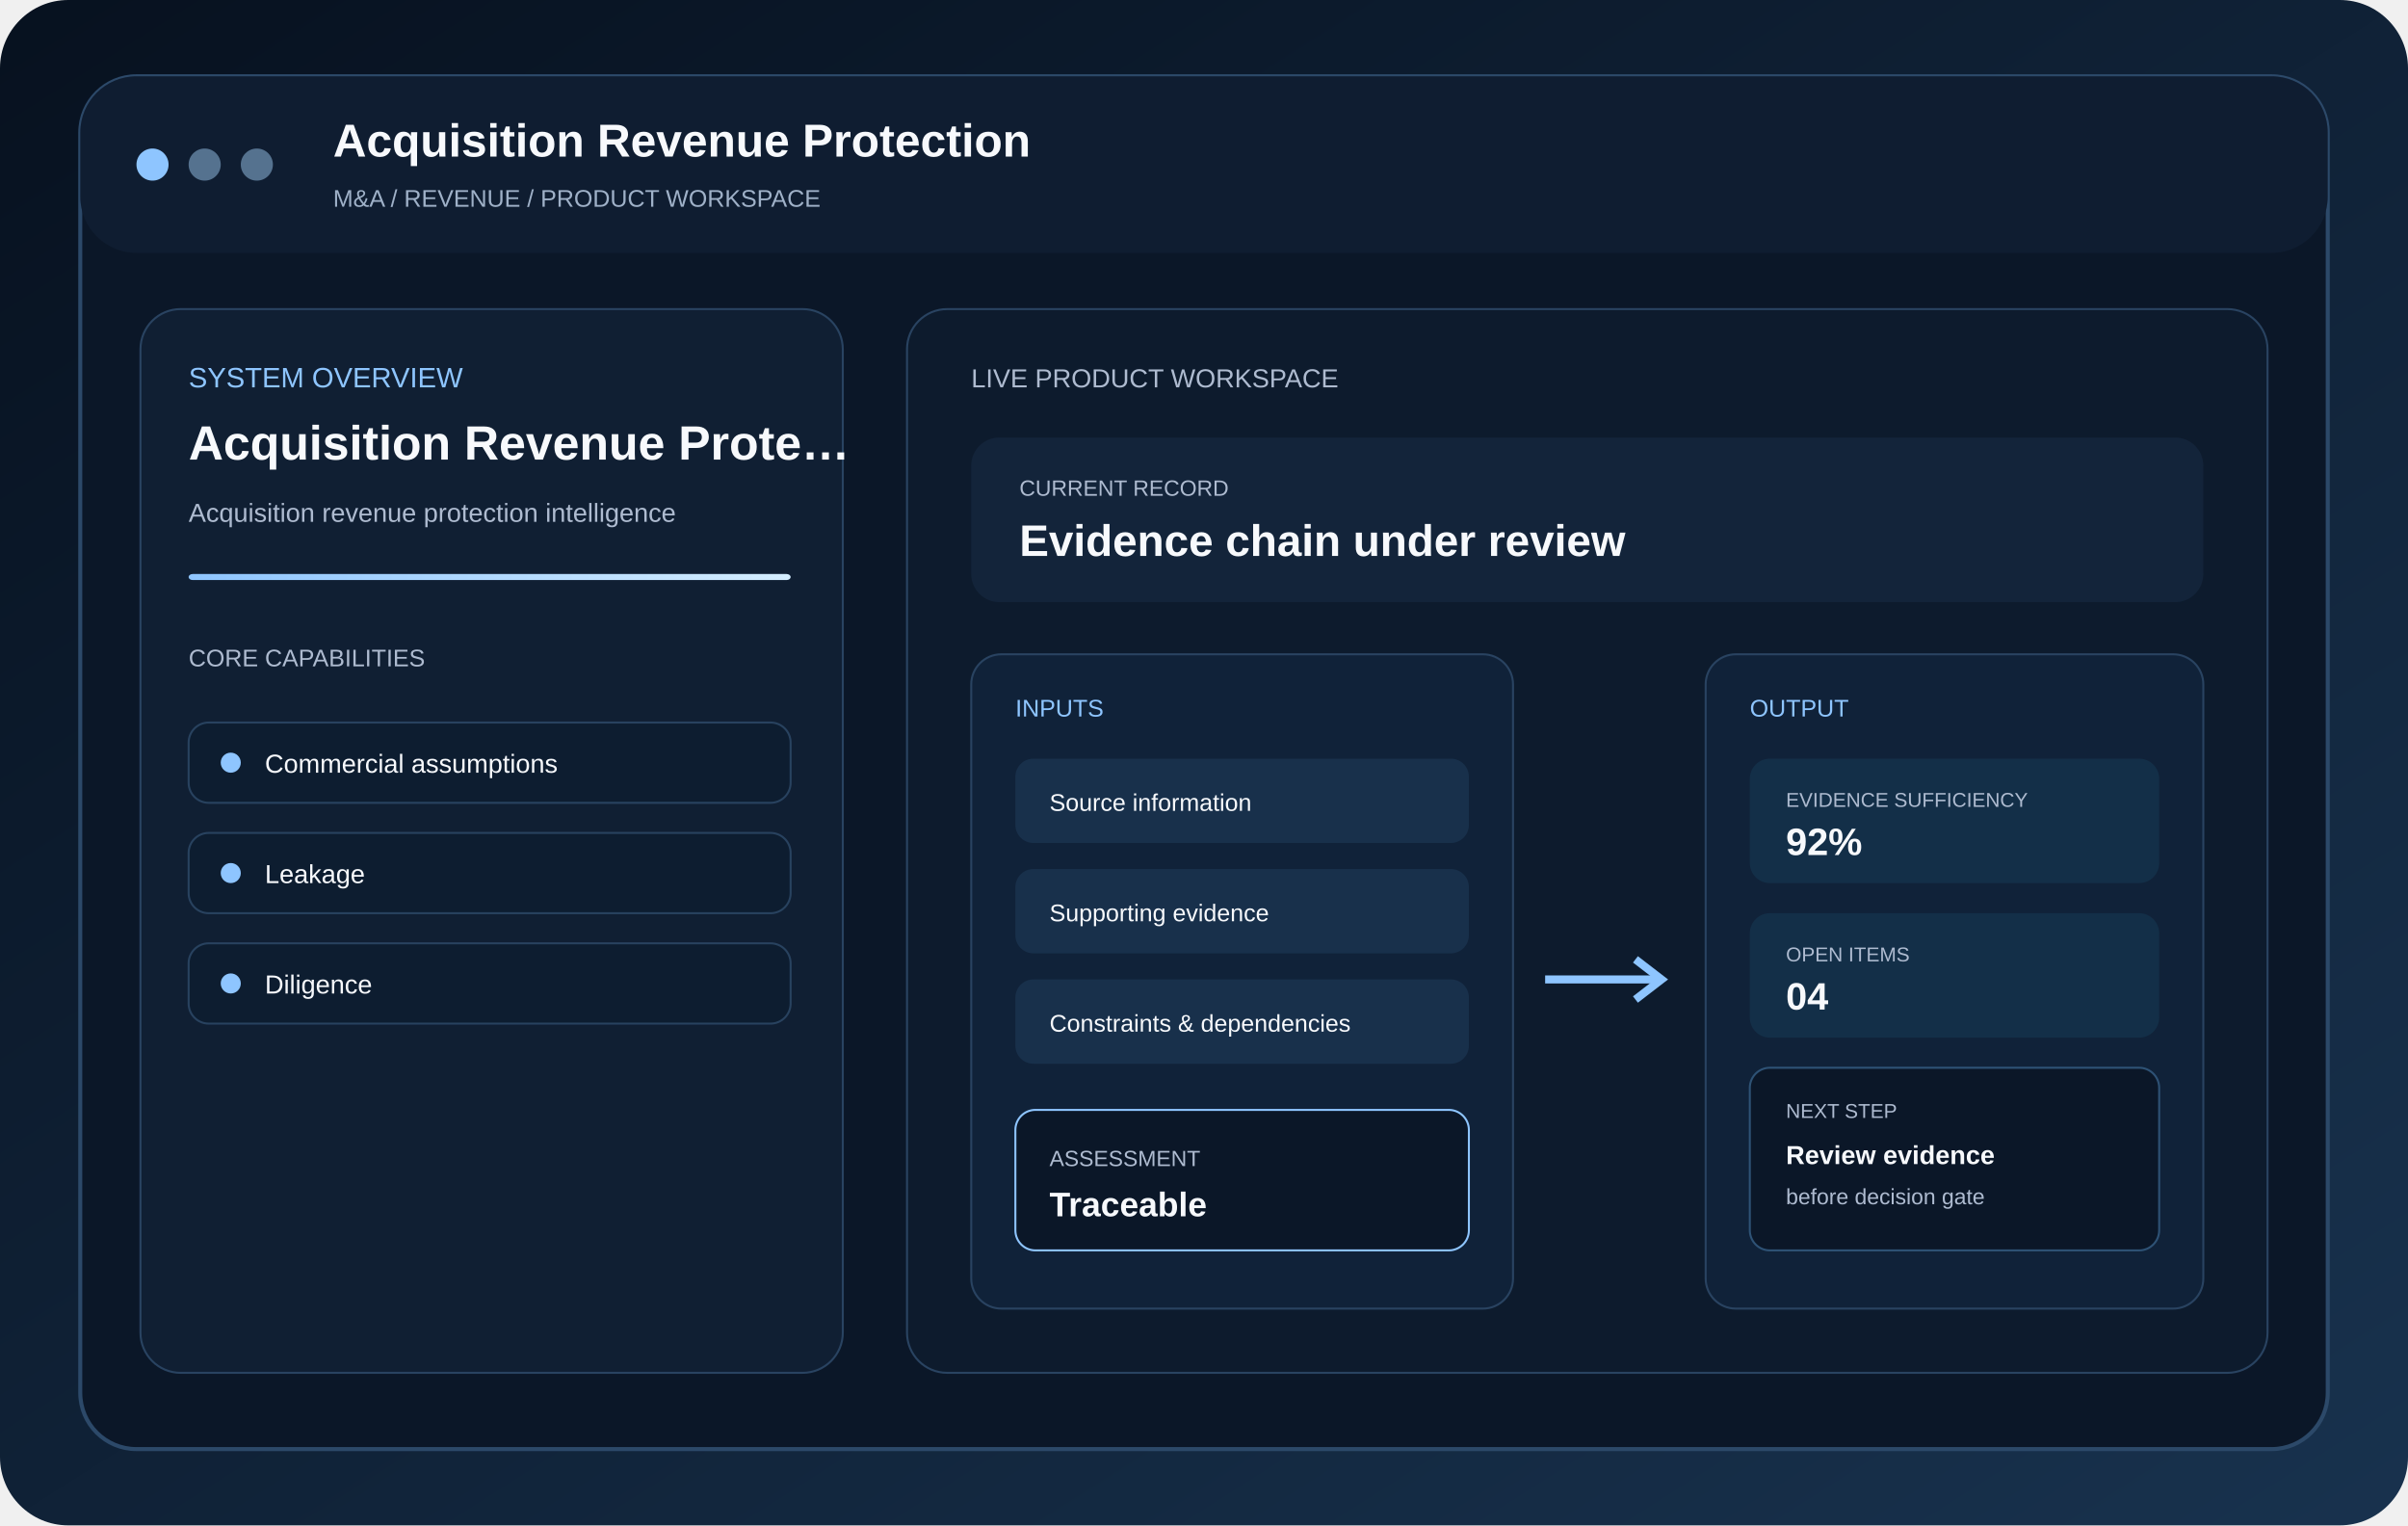
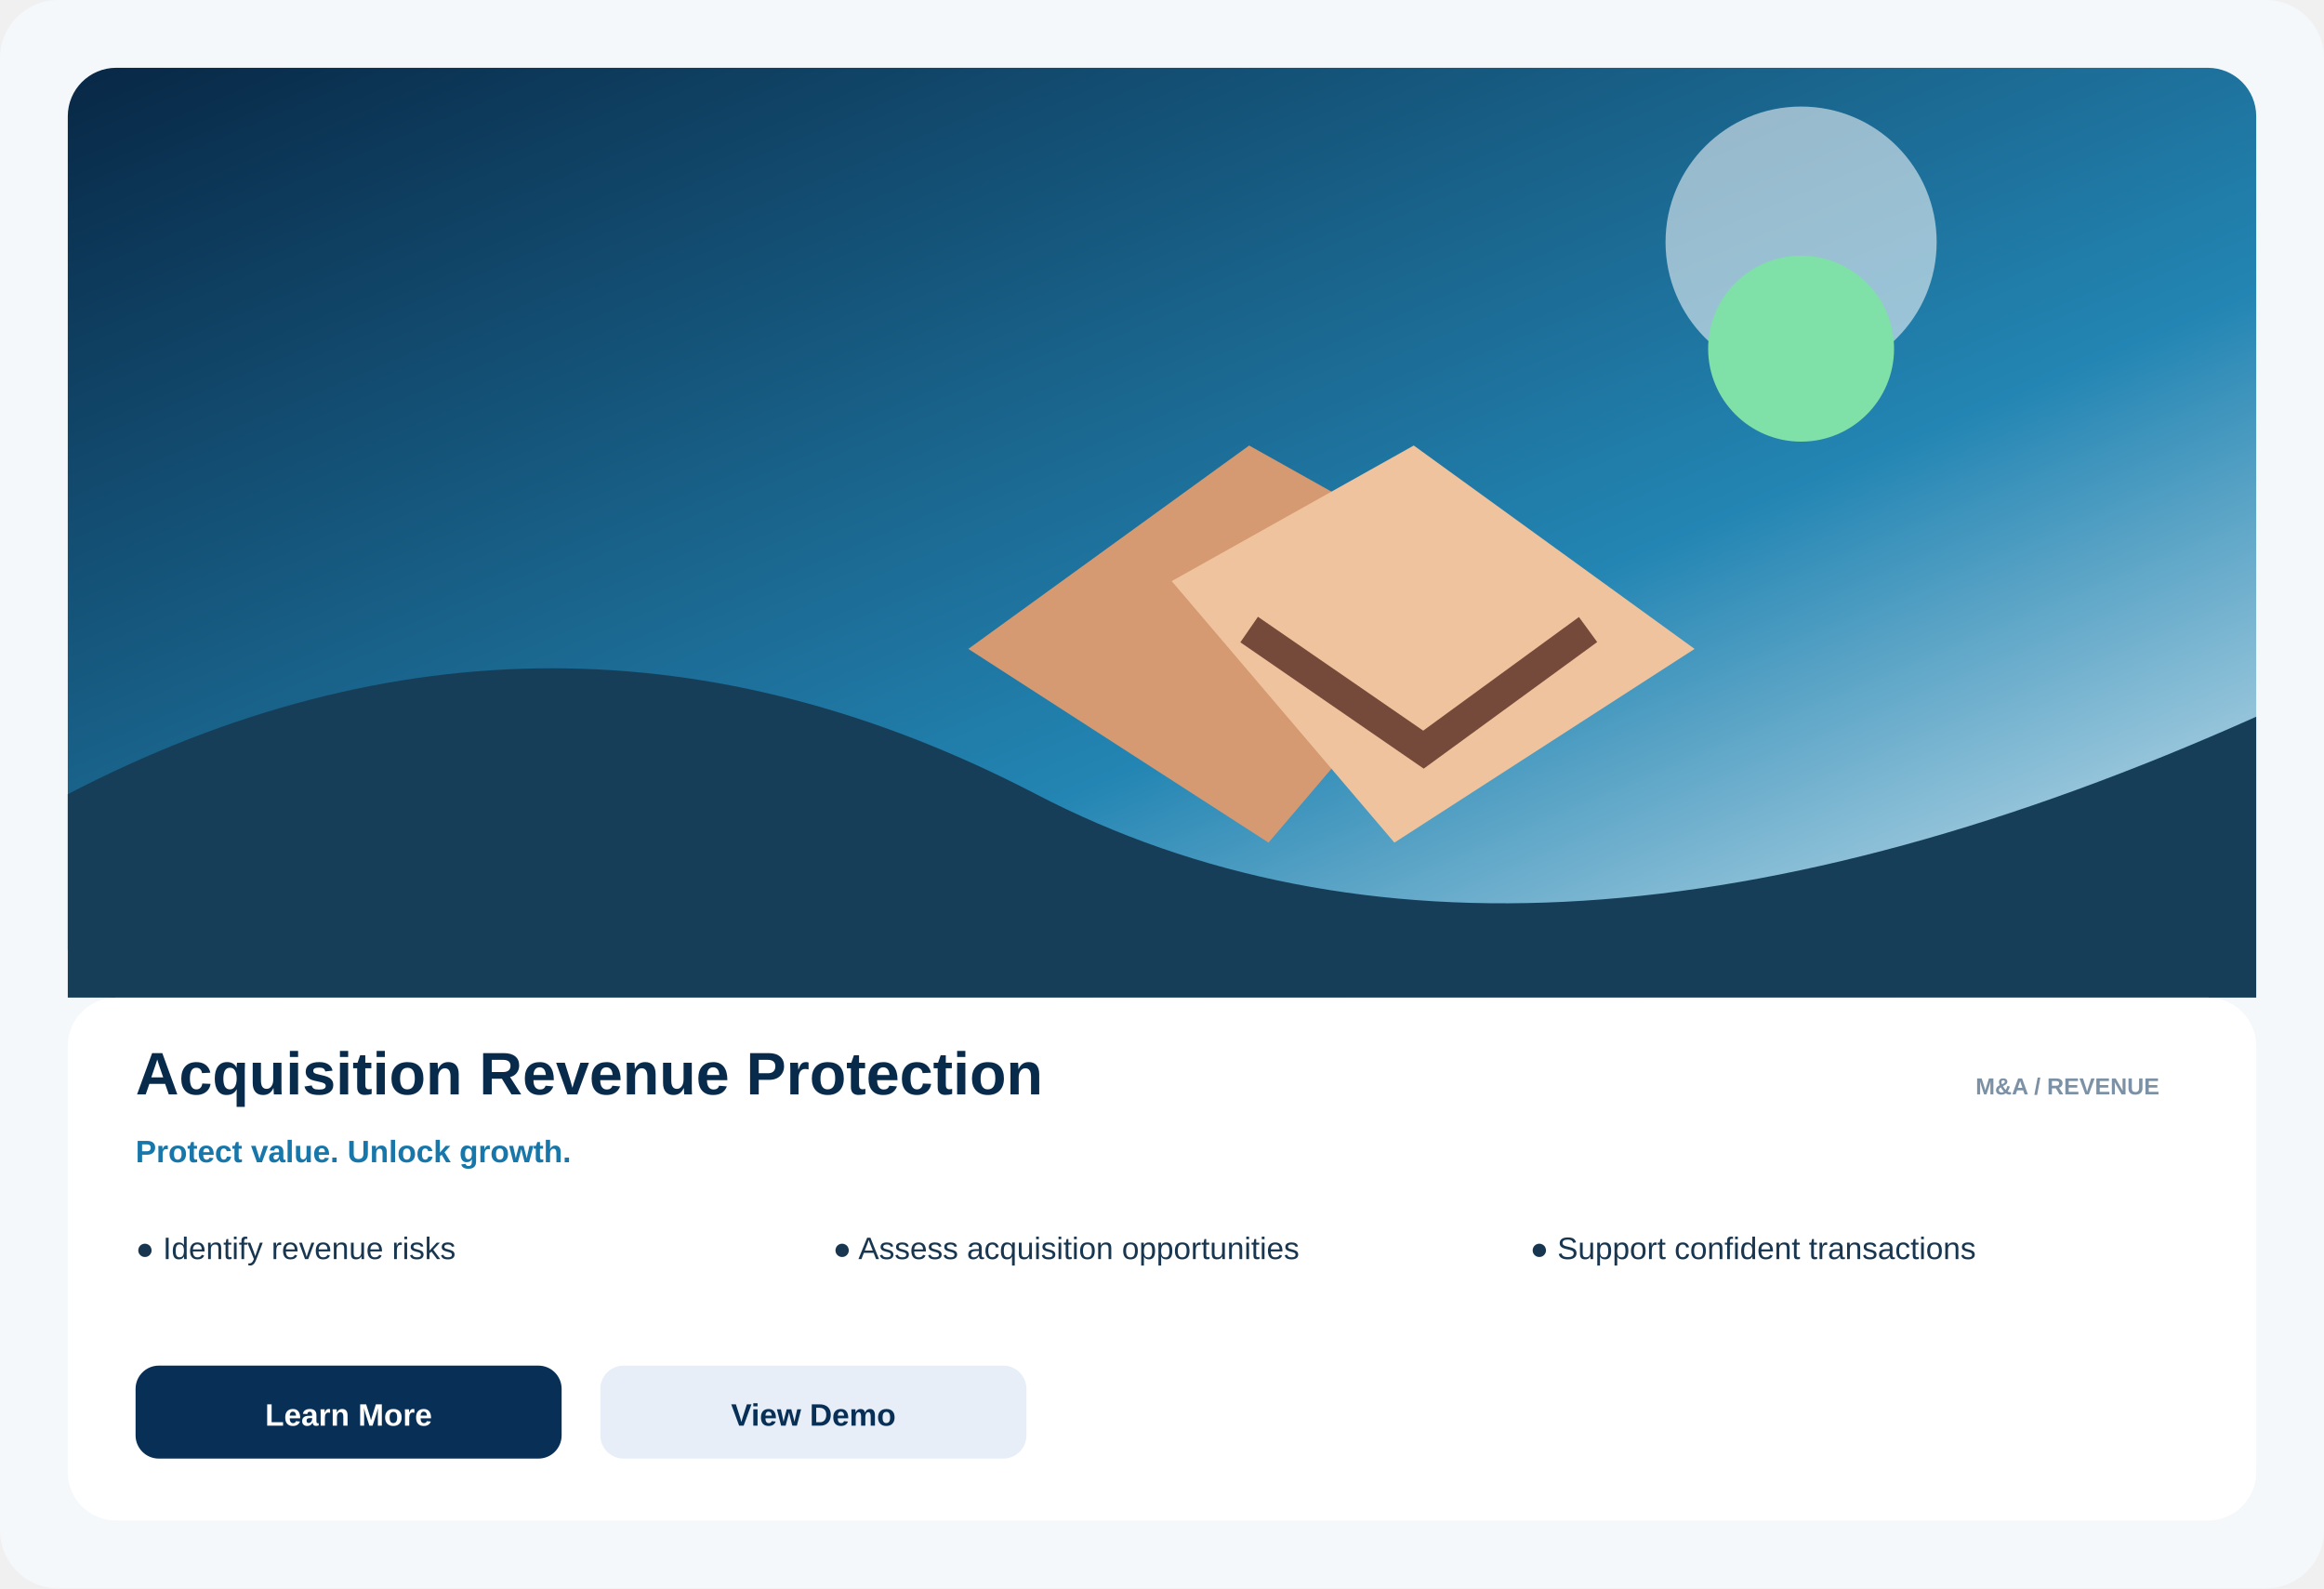
- <svg xmlns="http://www.w3.org/2000/svg" viewBox="0 0 1200 760" role="img" aria-label="Acquisition Revenue Protection professional product visual">
+ <svg xmlns="http://www.w3.org/2000/svg" viewBox="0 0 1200 820">
  <defs>
-     <linearGradient id="b" x1="0" y1="0" x2="1" y2="1">
-       <stop stop-color="#07111f" />
-       <stop offset="1" stop-color="#18324e" />
-     </linearGradient>
-     <linearGradient id="a">
-       <stop stop-color="#8ec5ff" />
-       <stop offset="1" stop-color="#d4edff" />
+     <linearGradient id="b" y2="1">
+       <stop stop-color="#082846" />
+       <stop offset=".62" stop-color="#2385b3" />
+       <stop offset="1" stop-color="#dcecf3" />
    </linearGradient>
  </defs>
-   <rect width="1200" height="760" rx="34" fill="url(#b)" />
-   <rect x="40" y="38" width="1120" height="684" rx="28" fill="#0b1728" stroke="#2c4969" stroke-width="2" />
-   <rect x="40" y="38" width="1120" height="88" rx="28" fill="#0f1d31" />
-   <circle cx="76" cy="82" r="8" fill="#8ec5ff" />
-   <circle cx="102" cy="82" r="8" fill="#55728f" />
-   <circle cx="128" cy="82" r="8" fill="#55728f" />
-   <text x="166" y="78" font-family="Arial,sans-serif" font-size="23" font-weight="700" fill="#f7f9fc">Acquisition Revenue Protection</text>
-   <text x="166" y="103" font-family="Arial,sans-serif" font-size="12" fill="#9fb1c8">M&amp;A / REVENUE  /  PRODUCT WORKSPACE</text>
-   <rect x="70" y="154" width="350" height="530" rx="20" fill="#101f33" stroke="#294361" />
-   <text x="94" y="193" font-family="Arial,sans-serif" font-size="14" fill="#8ec5ff">SYSTEM OVERVIEW</text>
-   <text x="94" y="229" font-family="Arial,sans-serif" font-size="24" font-weight="700" fill="#f7f9fc">Acquisition Revenue Prote…</text>
-   <text x="94" y="260" font-family="Arial,sans-serif" font-size="13" fill="#aebbd0">Acquisition revenue protection intelligence</text>
-   <rect x="94" y="286" width="300" height="3" rx="2" fill="url(#a)" />
-   <text x="94" y="332" font-family="Arial,sans-serif" font-size="12" fill="#aebbd0">CORE CAPABILITIES</text>
-   <g transform="translate(94 360)">
-     <rect width="300" height="40" rx="10" fill="#0d1d30" stroke="#28425f" />
-     <circle cx="21" cy="20" r="5" fill="#8ec5ff" />
-     <text x="38" y="25" font-family="Arial,sans-serif" font-size="13" fill="#f7f9fc">Commercial assumptions</text>
-   </g>
-   <g transform="translate(94 415)">
-     <rect width="300" height="40" rx="10" fill="#0d1d30" stroke="#28425f" />
-     <circle cx="21" cy="20" r="5" fill="#8ec5ff" />
-     <text x="38" y="25" font-family="Arial,sans-serif" font-size="13" fill="#f7f9fc">Leakage</text>
-   </g>
-   <g transform="translate(94 470)">
-     <rect width="300" height="40" rx="10" fill="#0d1d30" stroke="#28425f" />
-     <circle cx="21" cy="20" r="5" fill="#8ec5ff" />
-     <text x="38" y="25" font-family="Arial,sans-serif" font-size="13" fill="#f7f9fc">Diligence</text>
-   </g>
-   <rect x="452" y="154" width="678" height="530" rx="20" fill="#0d1b2d" stroke="#294361" />
-   <text x="484" y="193" font-family="Arial,sans-serif" font-size="13" fill="#aebbd0">LIVE PRODUCT WORKSPACE</text>
-   <rect x="484" y="218" width="614" height="82" rx="14" fill="#13243a" />
-   <text x="508" y="247" font-family="Arial,sans-serif" font-size="11" fill="#aebbd0">CURRENT RECORD</text>
-   <text x="508" y="277" font-family="Arial,sans-serif" font-size="22" font-weight="700" fill="#f7f9fc">Evidence chain under review</text>
-   <rect x="484" y="326" width="270" height="326" rx="15" fill="#102239" stroke="#294361" />
-   <text x="506" y="357" font-family="Arial,sans-serif" font-size="12" fill="#8ec5ff">INPUTS</text>
-   <rect x="506" y="378" width="226" height="42" rx="9" fill="#18304b" />
-   <text x="523" y="404" font-family="Arial,sans-serif" font-size="12" fill="#f7f9fc">Source information</text>
-   <rect x="506" y="433" width="226" height="42" rx="9" fill="#18304b" />
-   <text x="523" y="459" font-family="Arial,sans-serif" font-size="12" fill="#f7f9fc">Supporting evidence</text>
-   <rect x="506" y="488" width="226" height="42" rx="9" fill="#18304b" />
-   <text x="523" y="514" font-family="Arial,sans-serif" font-size="12" fill="#f7f9fc">Constraints &amp; dependencies</text>
-   <rect x="506" y="553" width="226" height="70" rx="10" fill="#0b1728" stroke="#8ec5ff" />
-   <text x="523" y="581" font-family="Arial,sans-serif" font-size="11" fill="#aebbd0">ASSESSMENT</text>
-   <text x="523" y="606" font-family="Arial,sans-serif" font-size="17" font-weight="700" fill="#f7f9fc">Traceable</text>
-   <path d="M770 488h55" stroke="#8ec5ff" stroke-width="4" />
-   <path d="M815 478l13 10-13 10" fill="none" stroke="#8ec5ff" stroke-width="4" />
-   <rect x="850" y="326" width="248" height="326" rx="15" fill="#102239" stroke="#294361" />
-   <text x="872" y="357" font-family="Arial,sans-serif" font-size="12" fill="#8ec5ff">OUTPUT</text>
-   <rect x="872" y="378" width="204" height="62" rx="10" fill="#132f48" />
-   <text x="890" y="402" font-family="Arial,sans-serif" font-size="10" fill="#aebbd0">EVIDENCE SUFFICIENCY</text>
-   <text x="890" y="426" font-family="Arial,sans-serif" font-size="19" font-weight="700" fill="#f7f9fc">92%</text>
-   <rect x="872" y="455" width="204" height="62" rx="10" fill="#132f48" />
-   <text x="890" y="479" font-family="Arial,sans-serif" font-size="10" fill="#aebbd0">OPEN ITEMS</text>
-   <text x="890" y="503" font-family="Arial,sans-serif" font-size="19" font-weight="700" fill="#f7f9fc">04</text>
-   <rect x="872" y="532" width="204" height="91" rx="10" fill="#0b1728" stroke="#2e5275" />
-   <text x="890" y="557" font-family="Arial,sans-serif" font-size="10" fill="#aebbd0">NEXT STEP</text>
-   <text x="890" y="580" font-family="Arial,sans-serif" font-size="13" font-weight="700" fill="#f7f9fc">Review evidence</text>
-   <text x="890" y="600" font-family="Arial,sans-serif" font-size="11" fill="#aebbd0">before decision gate</text>
+   <rect width="1200" height="820" rx="30" fill="#f4f8fb" />
+   <rect x="35" y="35" width="1130" height="480" rx="25" fill="url(#b)" />
+   <circle cx="930" cy="125" r="70" fill="#fff" opacity=".55" />
+   <path d="M35 410q250-130 500 0t630-40v145H35Z" fill="#173e58" />
+   <path d="M500 335l145-105 125 70-115 135Z" fill="#d59a72" />
+   <path d="M875 335L730 230l-125 70 115 135Z" fill="#efc39d" />
+   <path d="M645 325l90 62 85-62" fill="none" stroke="#754a3a" stroke-width="16" />
+   <circle cx="930" cy="180" r="48" fill="#7fe0a8" />
+   <rect x="35" y="515" width="1130" height="270" rx="25" fill="#fff" />
+   <text x="70" y="565" font-family="Arial" font-size="31" font-weight="700" fill="#092b4b">Acquisition Revenue Protection</text>
+   <text x="70" y="600" font-family="Arial" font-size="16" font-weight="700" fill="#1776aa">Protect value. Unlock growth.</text>
+   <text x="70" y="650" font-family="Arial" font-size="16" fill="#18364f">●  Identify revenue risks</text>
+   <text x="430" y="650" font-family="Arial" font-size="16" fill="#18364f">●  Assess acquisition opportunities</text>
+   <text x="790" y="650" font-family="Arial" font-size="16" fill="#18364f">●  Support confident transactions</text>
+   <rect x="70" y="705" width="220" height="48" rx="12" fill="#082f55" />
+   <text x="180" y="736" text-anchor="middle" font-family="Arial" font-size="16" font-weight="700" fill="#fff">Learn More</text>
+   <rect x="310" y="705" width="220" height="48" rx="12" fill="#e7eef8" />
+   <text x="420" y="736" text-anchor="middle" font-family="Arial" font-size="16" font-weight="700" fill="#082f55">View Demo</text>
+   <text x="1115" y="565" text-anchor="end" font-family="Arial" font-size="12" font-weight="700" fill="#7c91a5">M&amp;A / REVENUE</text>
</svg>
